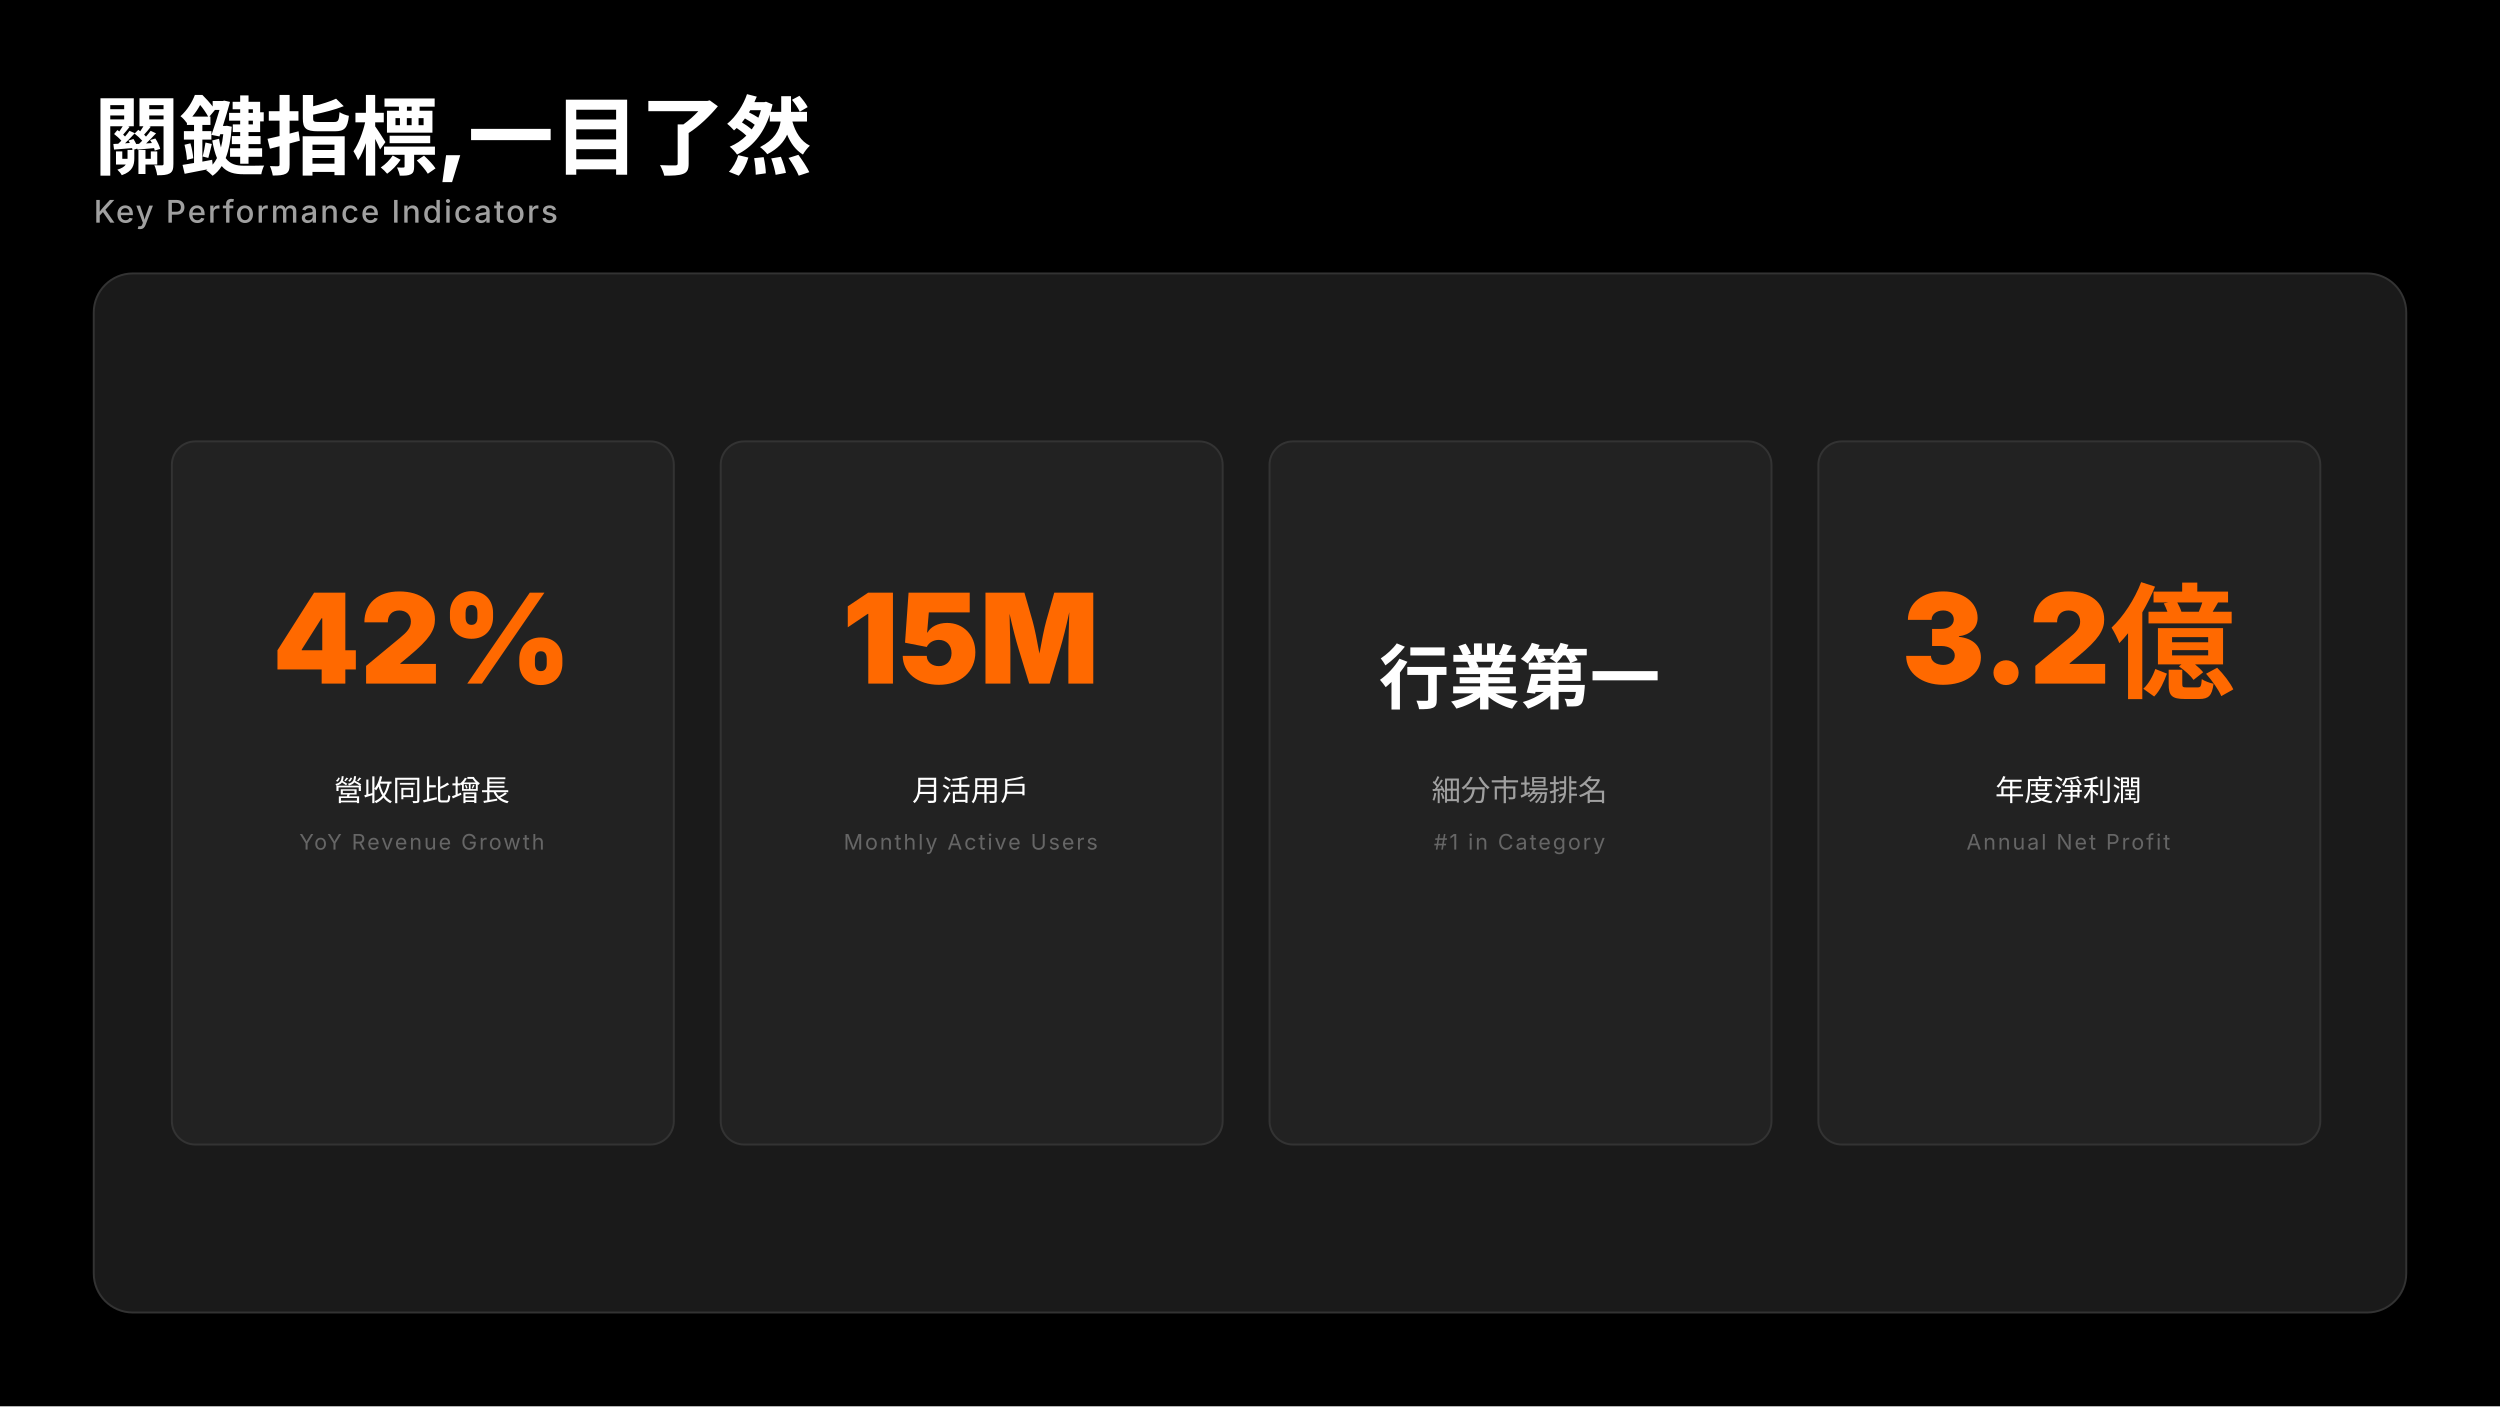
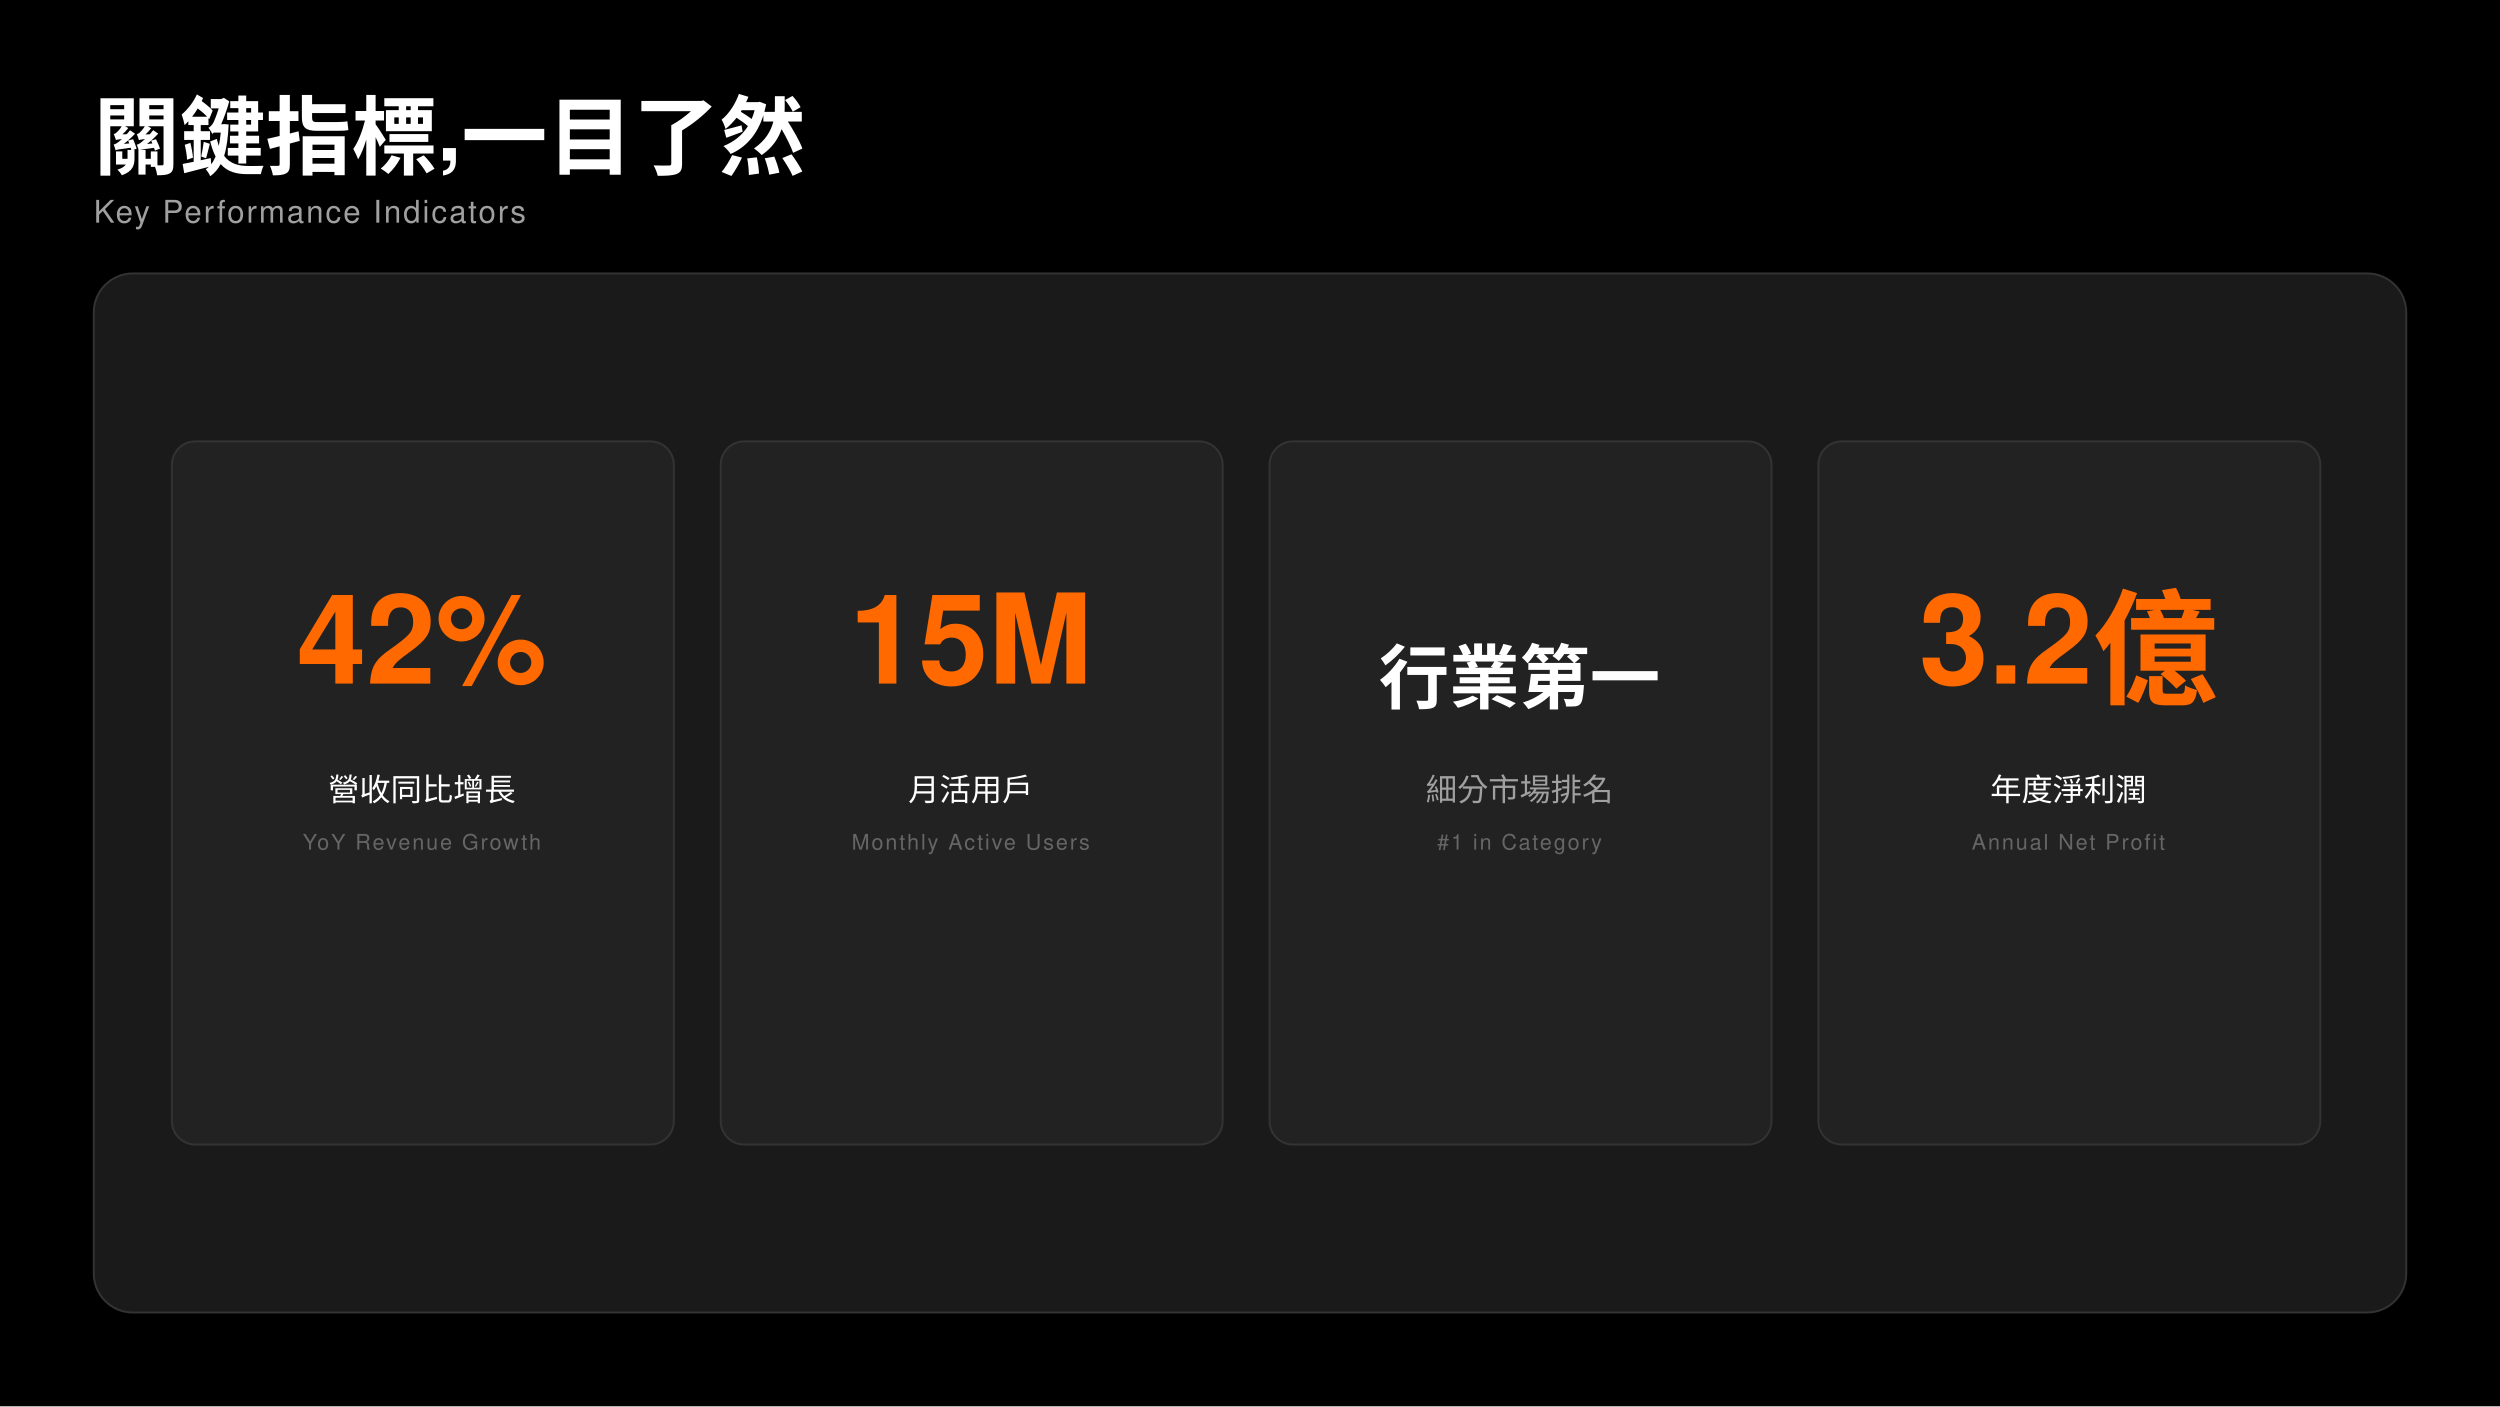
- <svg xmlns="http://www.w3.org/2000/svg" viewBox="0 0 1280 720" width="1280" height="720" font-family="'Noto Sans TC', 'PingFang TC', 'Microsoft JhengHei', Inter, system-ui, sans-serif">
+ <svg xmlns="http://www.w3.org/2000/svg" viewBox="0 0 1280 720" width="1280" height="720" font-family="Helvetica, 'Helvetica Neue', Arial, 'PingFang TC', 'Microsoft JhengHei', 'Hiragino Sans', 'Noto Sans CJK TC', 'Noto Sans TC', sans-serif">
  <rect width="1280" height="720" fill="#000000" />
  <text x="48" y="86" font-size="44" font-weight="800" fill="#FFFFFF">關鍵指標,一目了然</text>
  <text x="48" y="114" font-size="16" font-weight="500" fill="#A0A0A0" letter-spacing="1">
    Key Performance Indicators
  </text>
  <rect x="48" y="140" width="1184" height="532" rx="20" ry="20" fill="#1A1A1A" stroke="#333333" stroke-width="1" />
  <rect x="88" y="226" width="257" height="360" rx="12" ry="12" fill="#222222" stroke="#333333" stroke-width="1" />
  <text x="216" y="350" font-size="64" font-weight="900" fill="#FF6900" text-anchor="middle">42%</text>
-   <text x="216" y="410" font-size="15" fill="#FFFFFF" text-anchor="middle">營收同比增長</text>
+   <text x="216" y="410" font-size="16" fill="#FFFFFF" text-anchor="middle">營收同比增長</text>
  <text x="216" y="435" font-size="11" fill="#666666" text-anchor="middle" letter-spacing="1">YoY Revenue Growth</text>
  <rect x="369" y="226" width="257" height="360" rx="12" ry="12" fill="#222222" stroke="#333333" stroke-width="1" />
  <text x="497" y="350" font-size="64" font-weight="900" fill="#FF6900" text-anchor="middle">15M</text>
-   <text x="497" y="410" font-size="15" fill="#FFFFFF" text-anchor="middle">月活用戶</text>
+   <text x="497" y="410" font-size="16" fill="#FFFFFF" text-anchor="middle">月活用戶</text>
  <text x="497" y="435" font-size="11" fill="#666666" text-anchor="middle" letter-spacing="1">Monthly Active Users</text>
  <rect x="650" y="226" width="257" height="360" rx="12" ry="12" fill="#222222" stroke="#333333" stroke-width="1" />
  <text x="778" y="360" font-size="36" font-weight="800" fill="#FFFFFF" text-anchor="middle">行業第一</text>
-   <text x="778" y="410" font-size="15" fill="#A0A0A0" text-anchor="middle">細分市場排名</text>
+   <text x="778" y="410" font-size="16" fill="#A0A0A0" text-anchor="middle">細分市場排名</text>
  <text x="778" y="435" font-size="11" fill="#666666" text-anchor="middle" letter-spacing="1">#1 in Category</text>
  <rect x="931" y="226" width="257" height="360" rx="12" ry="12" fill="#222222" stroke="#333333" stroke-width="1" />
  <text x="1059" y="350" font-size="64" font-weight="900" fill="#FF6900" text-anchor="middle">3.2億</text>
-   <text x="1059" y="410" font-size="15" fill="#FFFFFF" text-anchor="middle">年度淨利潤</text>
+   <text x="1059" y="410" font-size="16" fill="#FFFFFF" text-anchor="middle">年度淨利潤</text>
  <text x="1059" y="435" font-size="11" fill="#666666" text-anchor="middle" letter-spacing="1">Annual Net Profit</text>
</svg>
